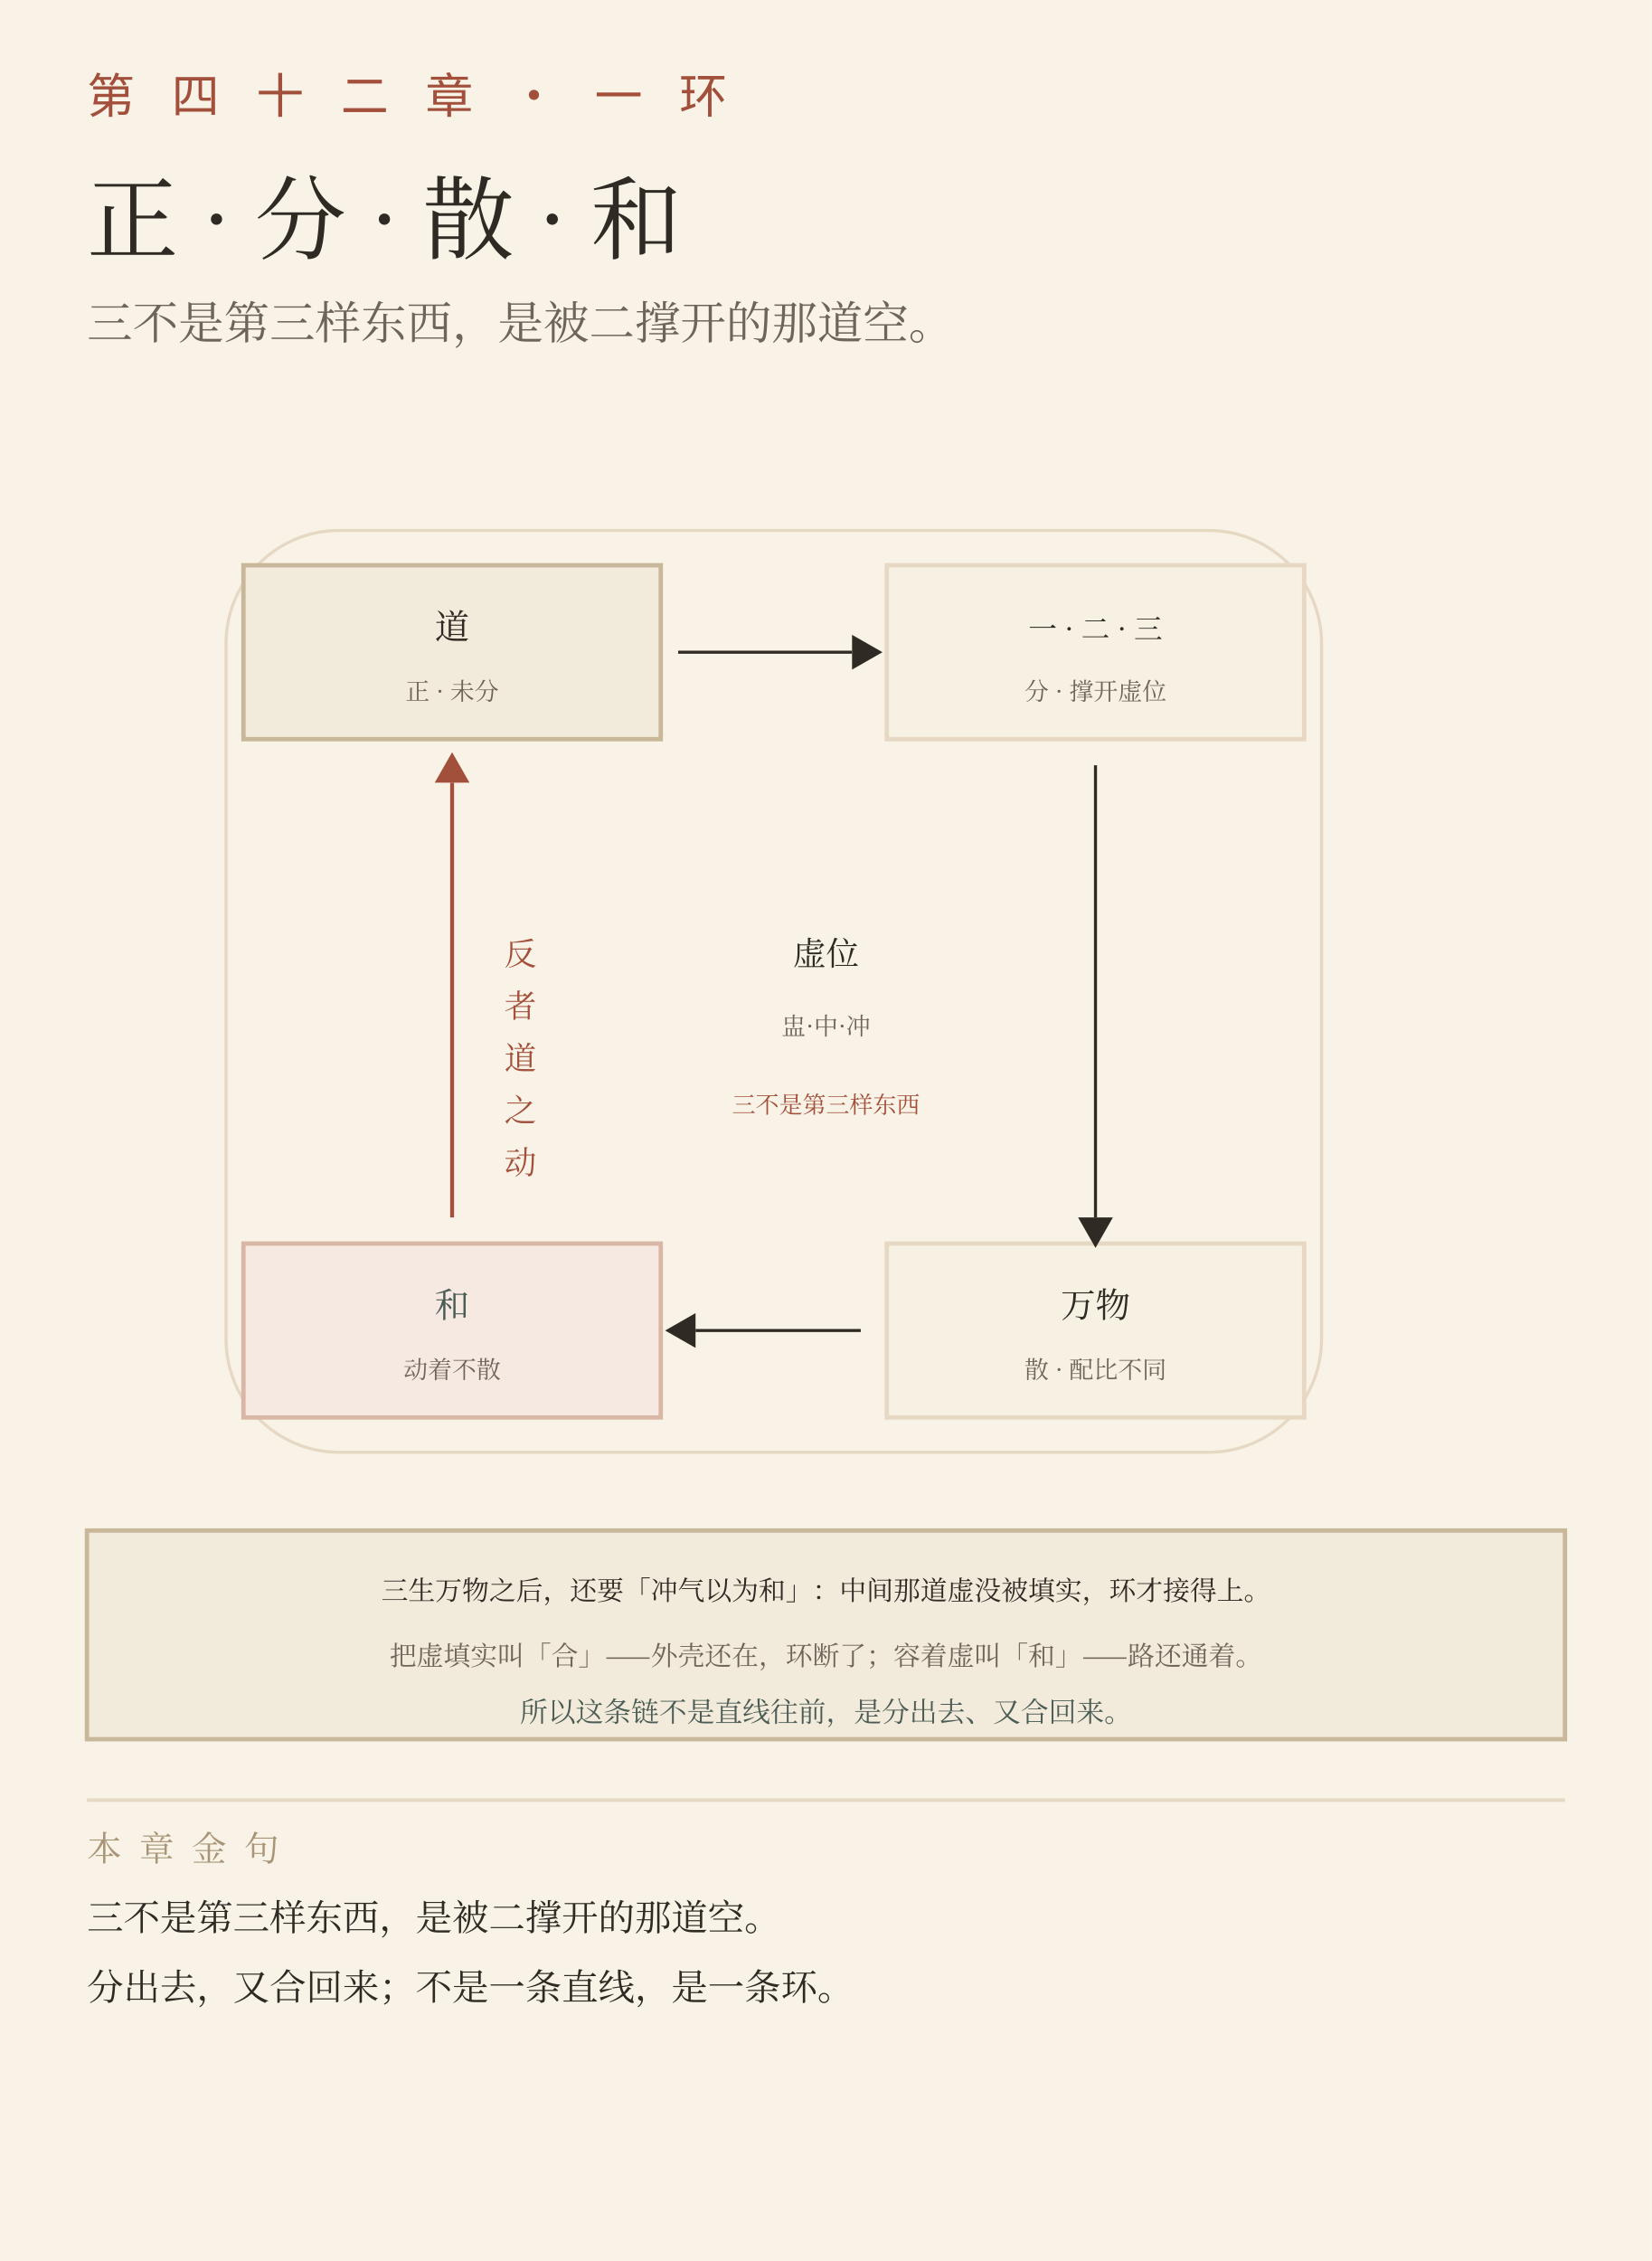
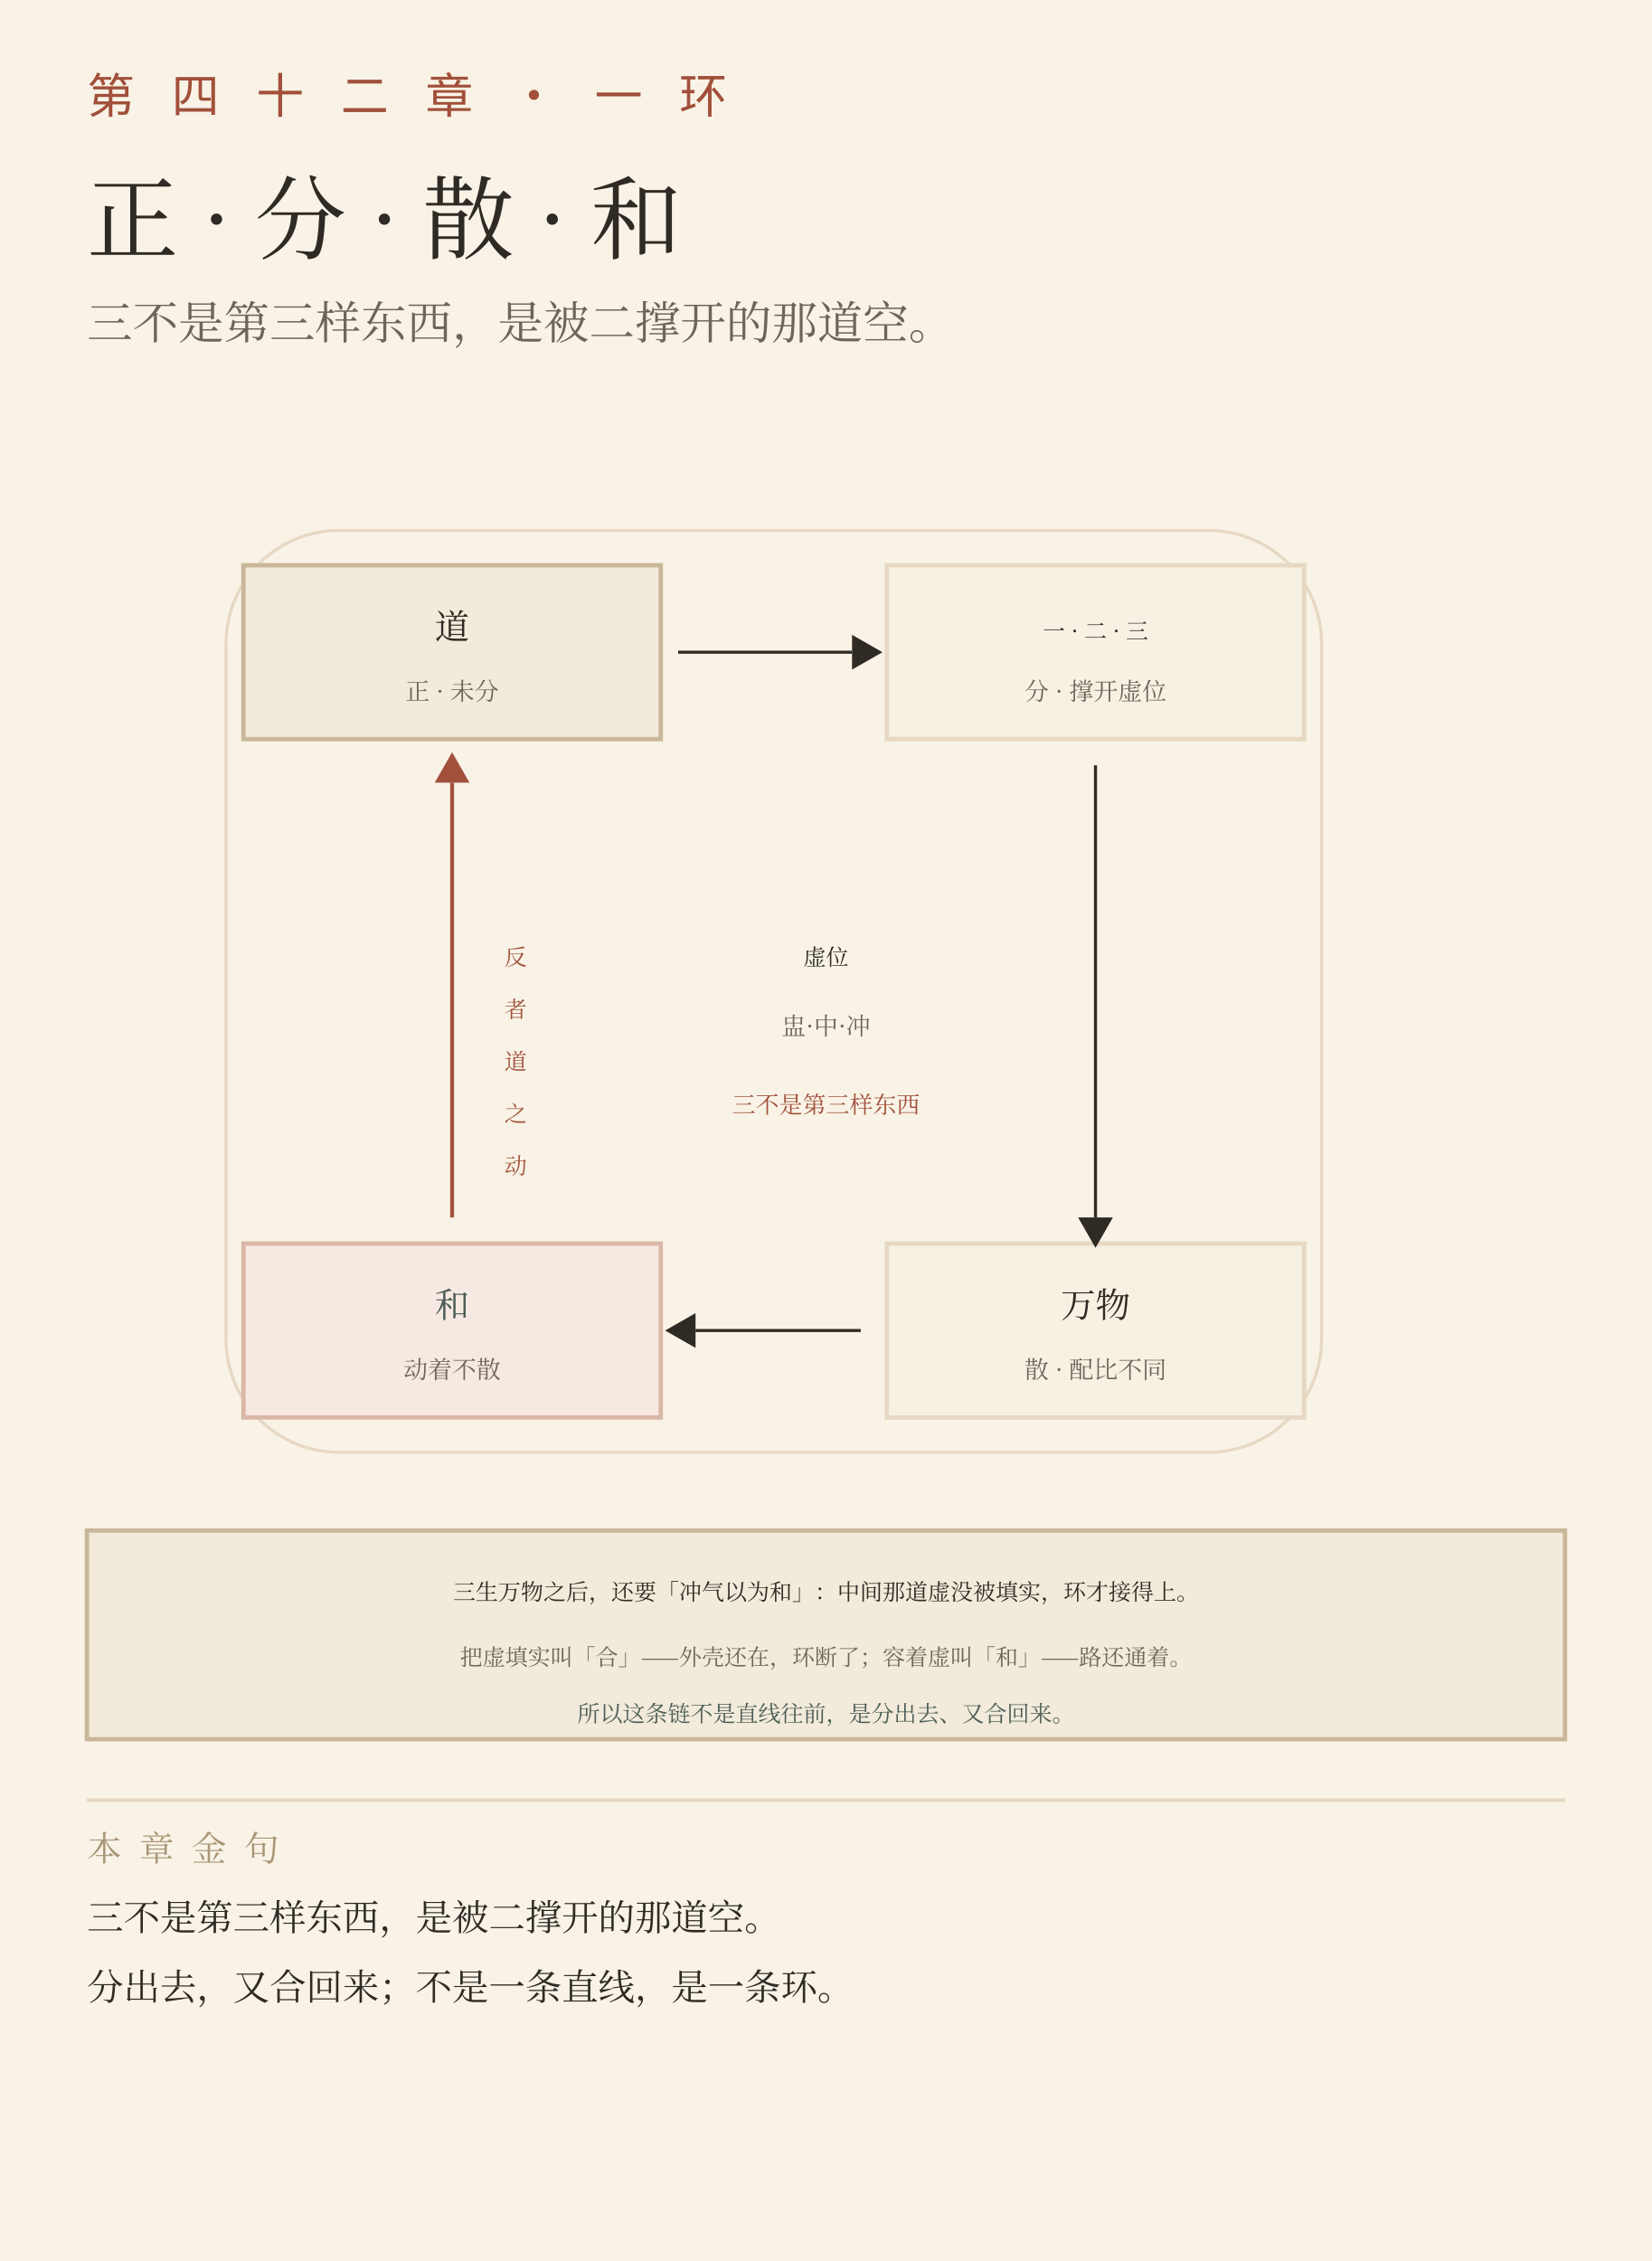
<svg xmlns="http://www.w3.org/2000/svg" viewBox="0 0 380 520" role="img" aria-label="分出去，又合回来；不是一条直线，是一条环" font-family="'Noto Serif CJK SC','Noto Serif SC','Songti SC',serif">
  <defs>
    <marker id="arr" viewBox="0 0 10 10" refX="9" refY="5" markerWidth="6" markerHeight="6" orient="auto">
      <path d="M0 0 L10 5 L0 10 z" fill="#6E6459" />
    </marker>
    <marker id="arr2" viewBox="0 0 10 10" refX="9" refY="5" markerWidth="6" markerHeight="6" orient="auto">
      <path d="M0 0 L10 5 L0 10 z" fill="#4A5C55" />
    </marker>
    <marker id="arrL" viewBox="0 0 10 10" refX="1" refY="5" markerWidth="6" markerHeight="6" orient="auto">
      <path d="M10 0 L0 5 L10 10 z" fill="#4A5C55" />
    </marker>
    <marker id="arrS" viewBox="0 0 10 10" refX="9" refY="5" markerWidth="6" markerHeight="6" orient="auto">
      <path d="M0 0 L10 5 L0 10 z" fill="#A2503B" />
    </marker>
  </defs>
  <rect x="0" y="0" width="380" height="520" fill="#F8F3E6" />
  <text x="20" y="26" font-size="11" fill="#A2503B" font-family="'Noto Sans CJK SC','Noto Sans SC',sans-serif" letter-spacing="3">第 四 十 二 章 · 一 环</text>
  <text x="20" y="58" font-size="21" fill="#2F2A24">正 · 分 · 散 · 和</text>
  <text x="20" y="78" font-size="10.5" fill="#6E6459">三不是第三样东西，是被二撑开的那道空。</text>
  <rect x="52" y="122" width="252" height="212" rx="26" fill="none" stroke="#E6D8C2" stroke-width="0.7" />
  <rect x="56" y="130" width="96" height="40" fill="#F2EADA" stroke="#C9B79A" stroke-width="1.0" />
  <text x="104" y="147" font-size="8.0" fill="#2F2A24" text-anchor="middle">道</text>
  <text x="104" y="161" font-size="5.6" fill="#6E6459" text-anchor="middle">正 · 未分</text>
  <rect x="204" y="130" width="96" height="40" fill="#F7F1E3" stroke="#E6D8C2" stroke-width="1.0" />
-   <text x="252" y="147" font-size="6.6" fill="#2F2A24" text-anchor="middle">一 · 二 · 三</text>
+   <text x="252" y="147" font-size="5.2" fill="#2F2A24" text-anchor="middle">一 · 二 · 三</text>
  <text x="252" y="161" font-size="5.6" fill="#6E6459" text-anchor="middle">分 · 撑开虚位</text>
  <rect x="204" y="286" width="96" height="40" fill="#F7F1E3" stroke="#E6D8C2" stroke-width="1.0" />
  <text x="252" y="303" font-size="8.0" fill="#2F2A24" text-anchor="middle">万物</text>
  <text x="252" y="317" font-size="5.6" fill="#6E6459" text-anchor="middle">散 · 配比不同</text>
  <rect x="56" y="286" width="96" height="40" fill="#F6E9E2" stroke="#D9B7A6" stroke-width="1.0" />
  <text x="104" y="303" font-size="8.0" fill="#4A5C55" text-anchor="middle">和</text>
  <text x="104" y="317" font-size="5.6" fill="#6E6459" text-anchor="middle">动着不散</text>
  <line x1="156" y1="150" x2="196" y2="150" stroke="#2F2A24" stroke-width="0.7" />
  <path d="M196,146 l7,4 l-7,4 z" fill="#2F2A24" />
  <line x1="252" y1="176" x2="252" y2="280" stroke="#2F2A24" stroke-width="0.7" />
  <path d="M248,280 l4,7 l4,-7 z" fill="#2F2A24" />
  <line x1="198" y1="306" x2="160" y2="306" stroke="#2F2A24" stroke-width="0.7" />
  <path d="M160,302 l-7,4 l7,4 z" fill="#2F2A24" />
  <line x1="104" y1="280" x2="104" y2="180" stroke="#A2503B" stroke-width="0.9" />
  <path d="M100,180 l4,-7 l4,7 z" fill="#A2503B" />
-   <text x="116" y="222" font-size="7.4" fill="#A2503B">反</text>
-   <text x="116" y="234" font-size="7.4" fill="#A2503B">者</text>
-   <text x="116" y="246" font-size="7.4" fill="#A2503B">道</text>
-   <text x="116" y="258" font-size="7.4" fill="#A2503B">之</text>
-   <text x="116" y="270" font-size="7.4" fill="#A2503B">动</text>
-   <text x="190" y="222" font-size="7.6" fill="#2F2A24" text-anchor="middle">虚位</text>
+   <text x="116" y="222" font-size="5.2" fill="#A2503B">反</text>
+   <text x="116" y="234" font-size="5.2" fill="#A2503B">者</text>
+   <text x="116" y="246" font-size="5.2" fill="#A2503B">道</text>
+   <text x="116" y="258" font-size="5.2" fill="#A2503B">之</text>
+   <text x="116" y="270" font-size="5.2" fill="#A2503B">动</text>
+   <text x="190" y="222" font-size="5.2" fill="#2F2A24" text-anchor="middle">虚位</text>
  <text x="190" y="238" font-size="5.6" fill="#6E6459" text-anchor="middle">盅·中·冲</text>
  <text x="190" y="256" font-size="5.4" fill="#A2503B" text-anchor="middle">三不是第三样东西</text>
  <rect x="20" y="352" width="340" height="48" fill="#F2EADA" stroke="#C9B79A" stroke-width="1.0" />
-   <text x="190" y="368" font-size="6.2" fill="#2F2A24" text-anchor="middle">三生万物之后，还要「冲气以为和」：中间那道虚没被填实，环才接得上。</text>
-   <text x="190" y="383" font-size="6.2" fill="#6E6459" text-anchor="middle">把虚填实叫「合」——外壳还在，环断了；容着虚叫「和」——路还通着。</text>
-   <text x="190" y="396" font-size="6.4" fill="#4A5C55" text-anchor="middle">所以这条链不是直线往前，是分出去、又合回来。</text>
+   <text x="190" y="368" font-size="5.2" fill="#2F2A24" text-anchor="middle">三生万物之后，还要「冲气以为和」：中间那道虚没被填实，环才接得上。</text>
+   <text x="190" y="383" font-size="5.2" fill="#6E6459" text-anchor="middle">把虚填实叫「合」——外壳还在，环断了；容着虚叫「和」——路还通着。</text>
+   <text x="190" y="396" font-size="5.2" fill="#4A5C55" text-anchor="middle">所以这条链不是直线往前，是分出去、又合回来。</text>
  <line x1="20" y1="414" x2="360" y2="414" stroke="#E6D8C2" stroke-width="0.8" />
  <text x="20" y="428" font-size="8.0" fill="#A89577" letter-spacing="1">本 章 金 句</text>
  <text x="20" y="444" font-size="8.4" fill="#2F2A24">三不是第三样东西，是被二撑开的那道空。</text>
  <text x="20" y="460" font-size="8.4" fill="#2F2A24">分出去，又合回来；不是一条直线，是一条环。</text>
</svg>
